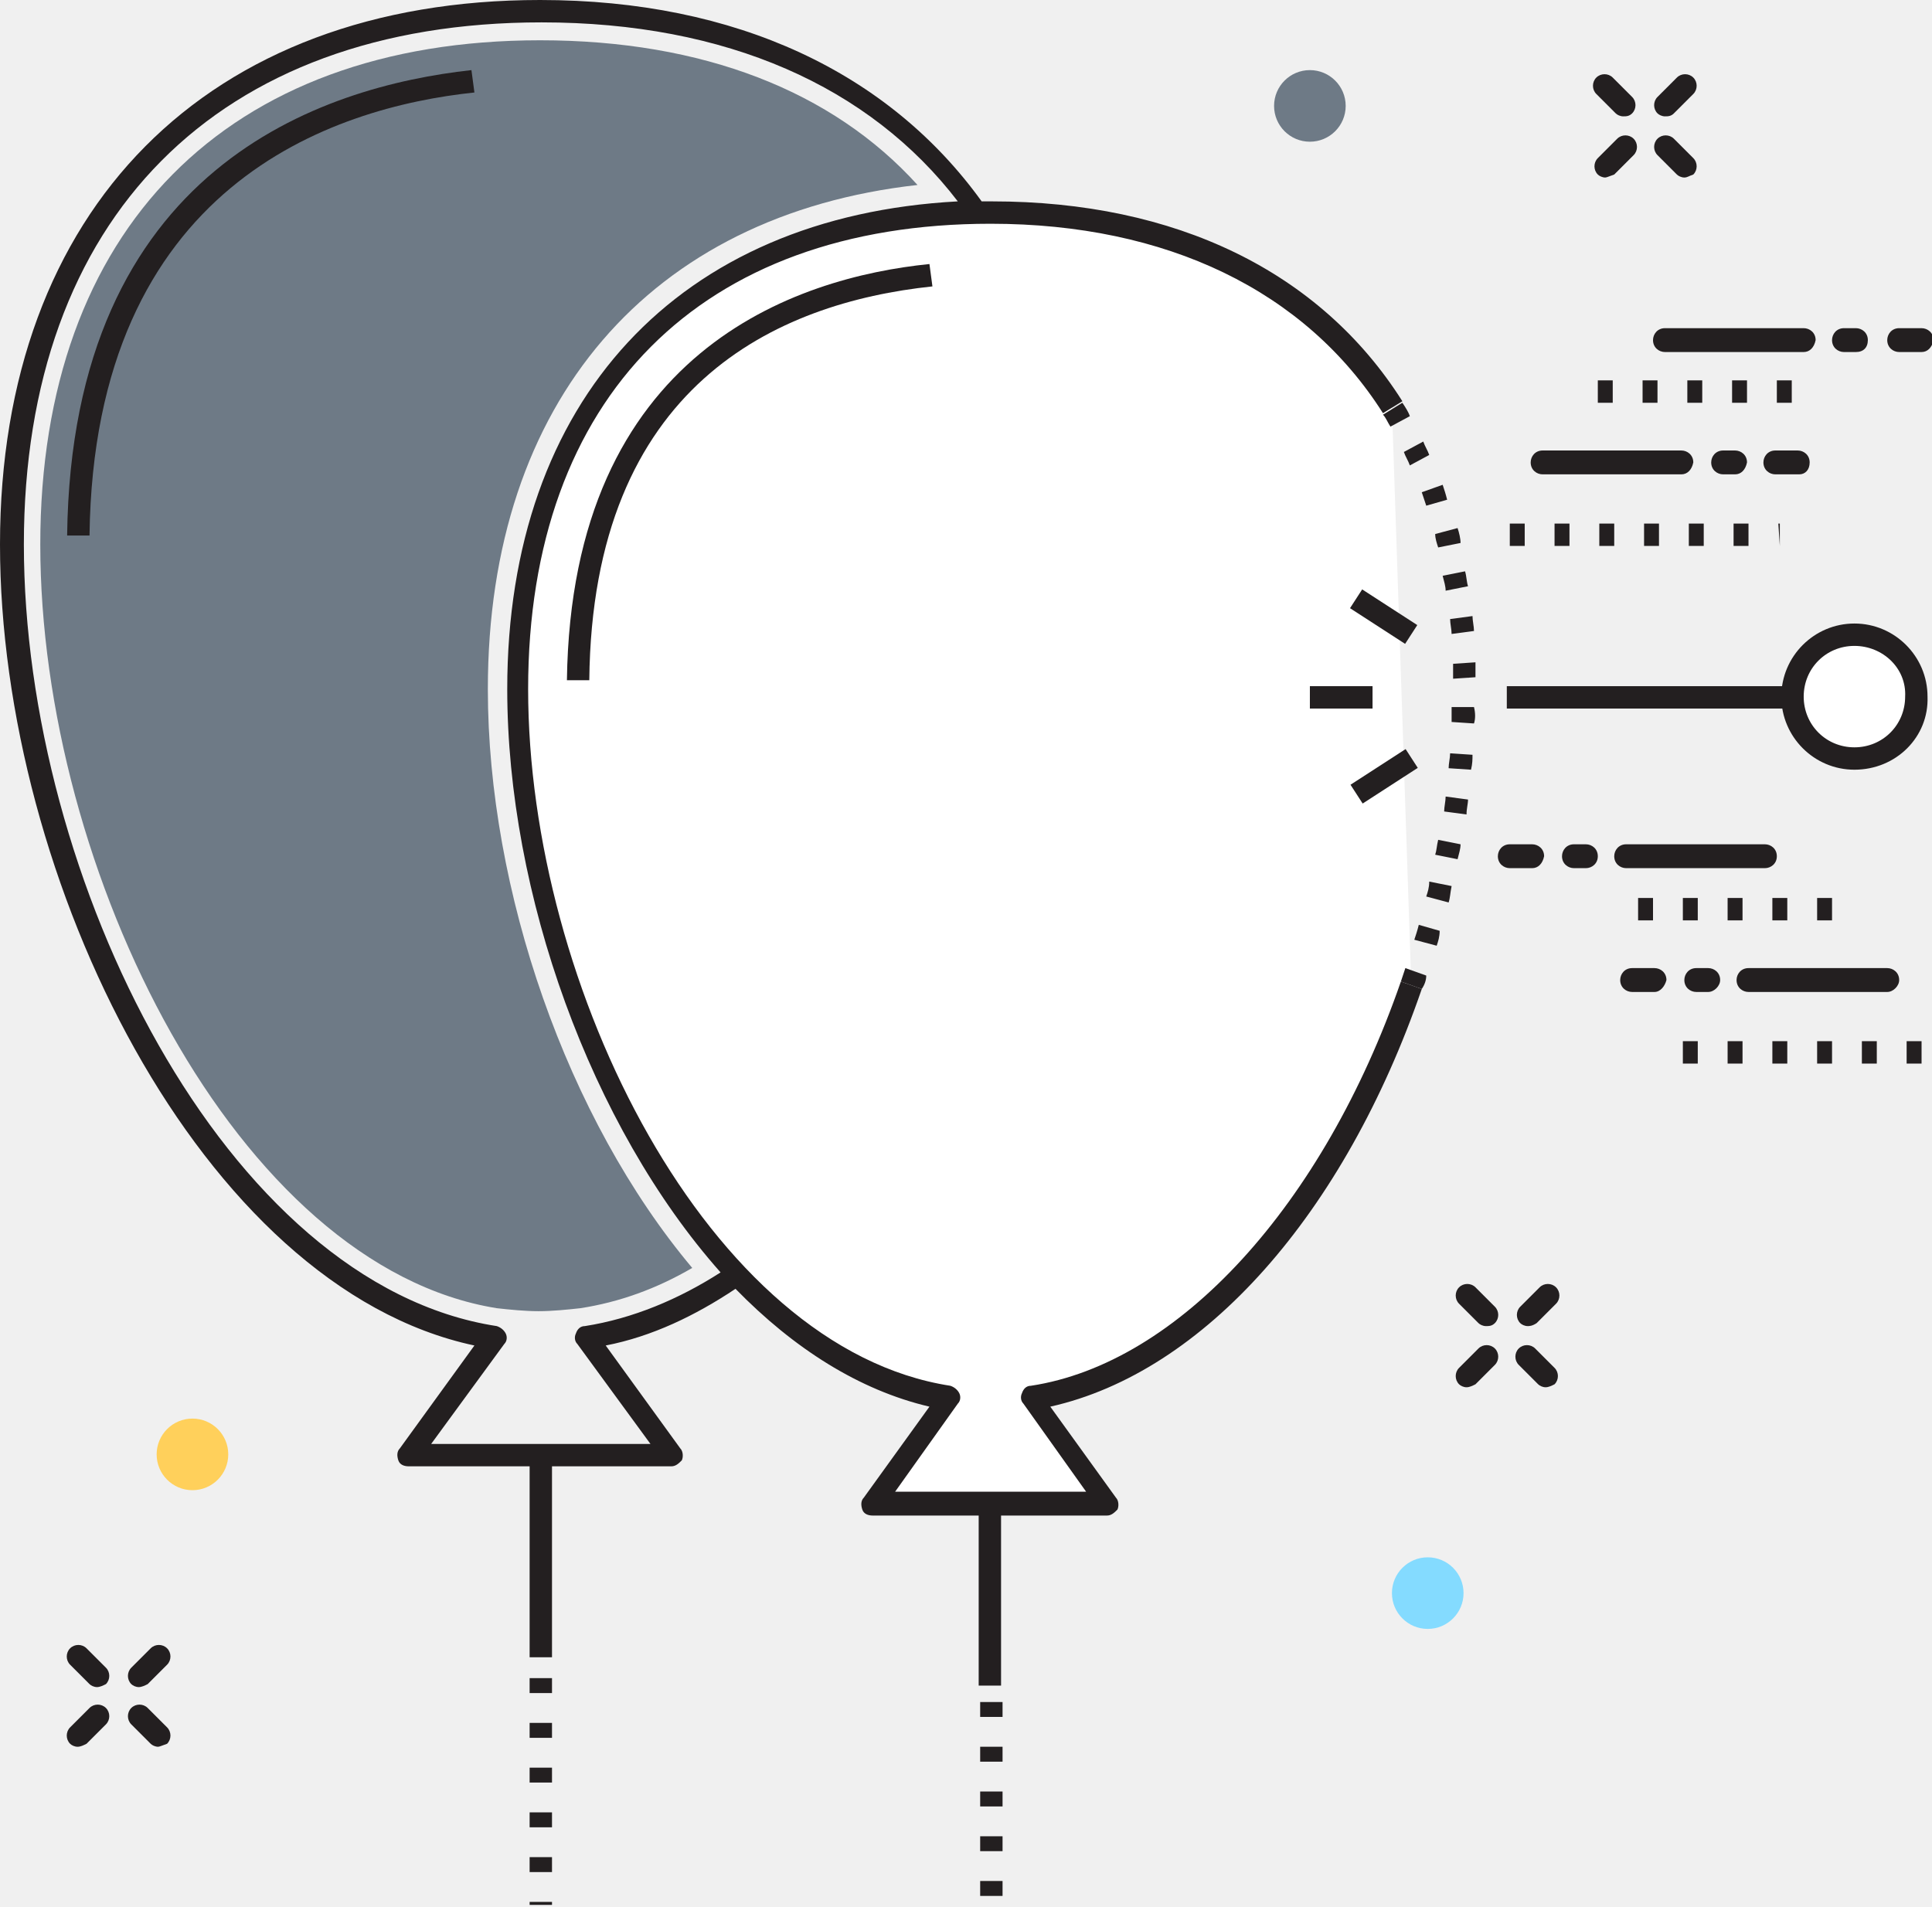
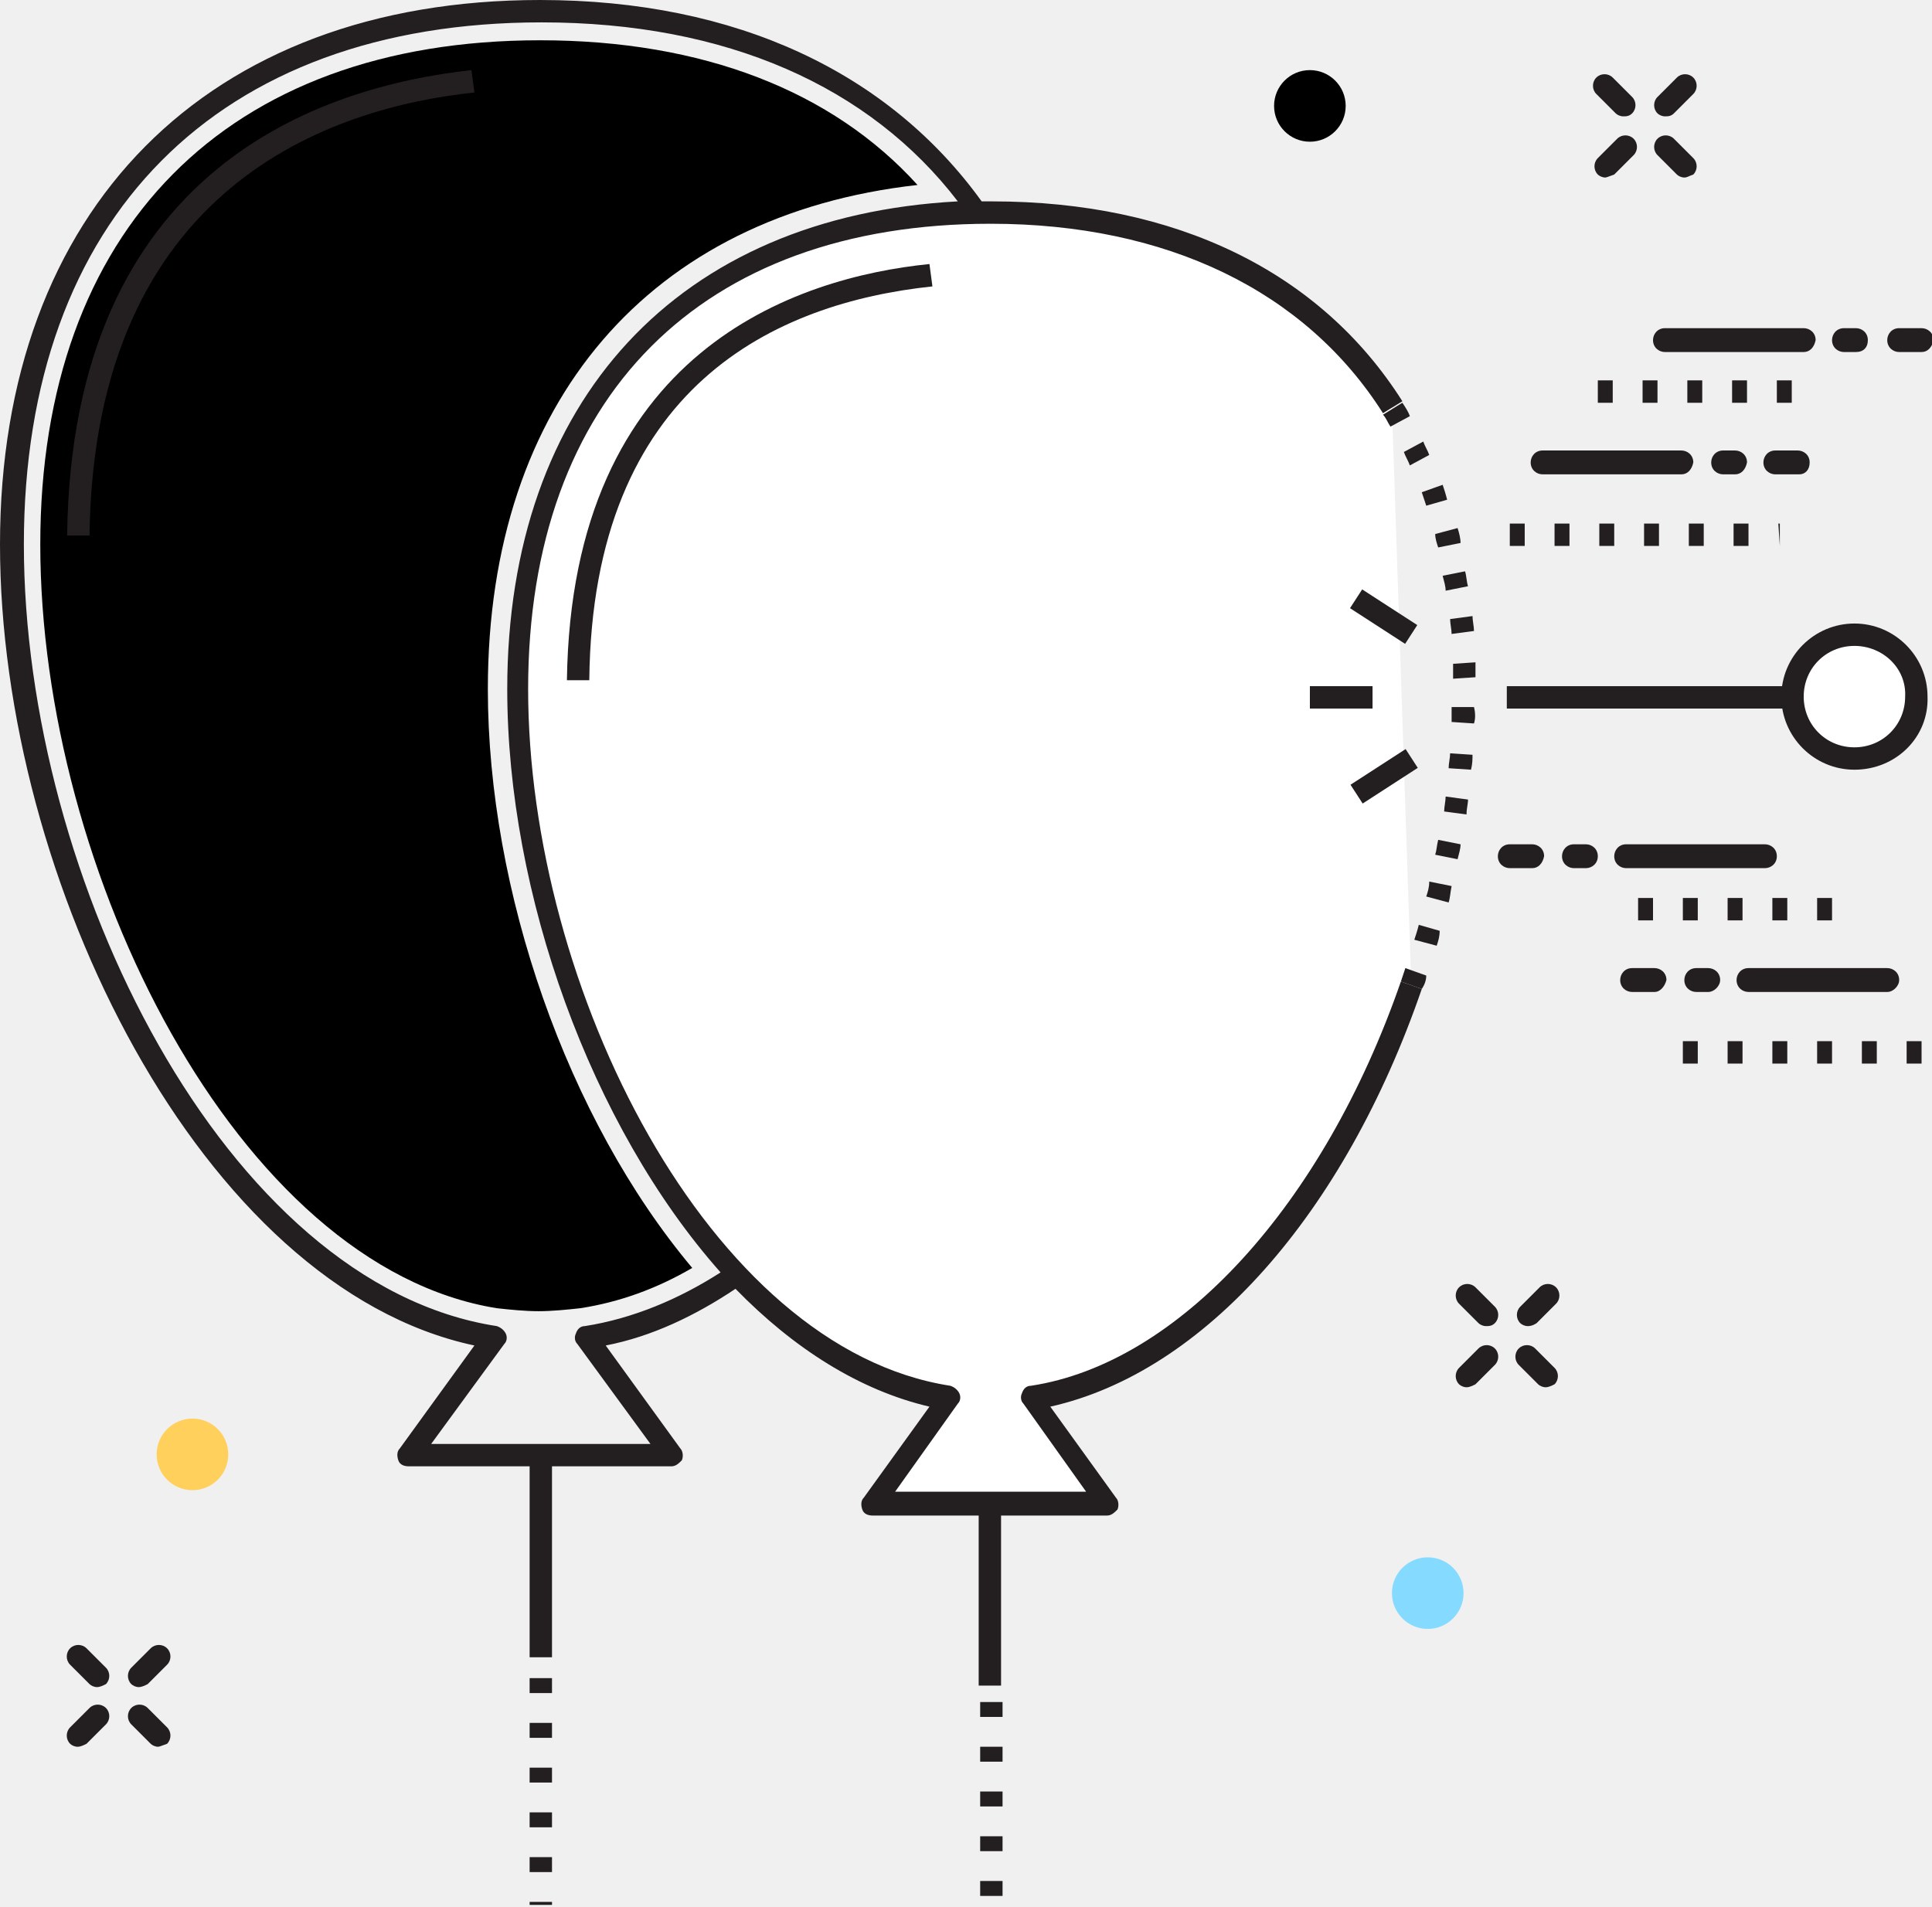
<svg xmlns="http://www.w3.org/2000/svg" version="1.1" id="Layer_1" x="0" y="0" viewBox="0 0 129.5 127.8" xml:space="preserve">
-   <style>.st0{fill:#231f20}.st2{fill:#6e7a86}.st4{fill:#fff}</style>
-   <path class="st0" d="M111.6 7.8c-.2 0-.4-.1-.5-.2-.3-.3-.3-.8 0-1.1l1.3-1.3c.3-.3.8-.3 1.1 0 .3.3.3.8 0 1.1l-1.3 1.3c-.2.2-.4.2-.6.2zM107.6 11.9c-.2 0-.4-.1-.5-.2-.3-.3-.3-.8 0-1.1l1.3-1.3c.3-.3.8-.3 1.1 0 .3.3.3.8 0 1.1l-1.3 1.3c-.3.1-.5.2-.6.2zM112.9 11.9c-.2 0-.4-.1-.5-.2l-1.3-1.3c-.3-.3-.3-.8 0-1.1.3-.3.8-.3 1.1 0l1.3 1.3c.3.3.3.8 0 1.1-.3.1-.4.2-.6.2zM108.8 7.8c-.2 0-.4-.1-.5-.2L107 6.3c-.3-.3-.3-.8 0-1.1.3-.3.8-.3 1.1 0l1.3 1.3c.3.3.3.8 0 1.1-.2.2-.4.2-.6.2zM9.3 113.1c-.2 0-.4-.1-.5-.2-.3-.3-.3-.8 0-1.1l1.3-1.3c.3-.3.8-.3 1.1 0s.3.8 0 1.1l-1.3 1.3c-.2.1-.4.2-.6.2zM5.2 117.1c-.2 0-.4-.1-.5-.2-.3-.3-.3-.8 0-1.1l1.3-1.3c.3-.3.8-.3 1.1 0 .3.3.3.8 0 1.1l-1.3 1.3c-.2.1-.4.2-.6.2zM10.6 117.1c-.2 0-.4-.1-.5-.2l-1.3-1.3c-.3-.3-.3-.8 0-1.1.3-.3.8-.3 1.1 0l1.3 1.3c.3.3.3.8 0 1.1-.3.1-.5.2-.6.2zM6.5 113.1c-.2 0-.4-.1-.5-.2l-1.3-1.3c-.3-.3-.3-.8 0-1.1.3-.3.8-.3 1.1 0l1.3 1.3c.3.3.3.8 0 1.1-.2.1-.4.2-.6.2zM102.4 88.9c-.2 0-.4-.1-.5-.2-.3-.3-.3-.8 0-1.1l1.3-1.3c.3-.3.8-.3 1.1 0 .3.3.3.8 0 1.1l-1.3 1.3c-.3.2-.5.2-.6.2zM98.3 93c-.2 0-.4-.1-.5-.2-.3-.3-.3-.8 0-1.1l1.3-1.3c.3-.3.8-.3 1.1 0 .3.3.3.8 0 1.1l-1.3 1.3c-.2.1-.4.2-.6.2zM103.6 93c-.2 0-.4-.1-.5-.2l-1.3-1.3c-.3-.3-.3-.8 0-1.1.3-.3.8-.3 1.1 0l1.3 1.3c.3.3.3.8 0 1.1-.2.1-.4.2-.6.2zM99.6 88.9c-.2 0-.4-.1-.5-.2l-1.3-1.3c-.3-.3-.3-.8 0-1.1.3-.3.8-.3 1.1 0l1.3 1.3c.3.3.3.8 0 1.1-.2.2-.4.2-.6.2zM119.3 36.6l-.1-1.5h.1v1.5zm-2.1 0h-1v-1.5h1v1.5zm-3 0h-1v-1.5h1v1.5zm-3 0h-1v-1.5h1v1.5zm-3 0h-1v-1.5h1v1.5zm-3 0h-1v-1.5h1v1.5zm-3 0h-1v-1.5h1v1.5zM120.1 27h-1v-1.5h1V27zm-3 0h-1v-1.5h1V27zm-3 0h-1v-1.5h1V27zm-3 0h-1v-1.5h1V27zm-3 0h-1v-1.5h1V27zM120.6 31.8H119c-.4 0-.8-.3-.8-.8 0-.4.3-.8.8-.8h1.5c.4 0 .8.3.8.8s-.3.8-.7.8zM116.3 31.8h-.8c-.4 0-.8-.3-.8-.8 0-.4.3-.8.8-.8h.8c.4 0 .8.3.8.8-.1.5-.4.8-.8.8zM112.7 31.8h-9.3c-.4 0-.8-.3-.8-.8 0-.4.3-.8.8-.8h9.3c.4 0 .8.3.8.8-.1.5-.4.8-.8.8zM128.8 23.6h-1.5c-.4 0-.8-.3-.8-.8 0-.4.3-.8.8-.8h1.5c.4 0 .8.3.8.8-.1.5-.4.8-.8.8zM124.4 23.6h-.8c-.4 0-.8-.3-.8-.8 0-.4.3-.8.8-.8h.8c.4 0 .8.3.8.8s-.3.8-.8.8zM120.9 23.6h-9.3c-.4 0-.8-.3-.8-.8 0-.4.3-.8.8-.8h9.3c.4 0 .8.3.8.8-.1.5-.4.8-.8.8zM128.8 71.3h-1v-1.5h1v1.5zm-3 0h-1v-1.5h1v1.5zm-3 0h-1v-1.5h1v1.5zm-3 0h-1v-1.5h1v1.5zm-3 0h-1v-1.5h1v1.5zm-3 0h-1v-1.5h1v1.5zm-3 0l-.1-1.5.1 1.5zM122.8 61.7h-1v-1.5h1v1.5zm-3 0h-1v-1.5h1v1.5zm-3 0h-1v-1.5h1v1.5zm-3 0h-1v-1.5h1v1.5zm-3 0h-1v-1.5h1v1.5zM110.9 66.5h-1.5c-.4 0-.8-.3-.8-.8 0-.4.3-.8.8-.8h1.5c.4 0 .8.3.8.8-.1.4-.4.8-.8.8zM114.5 66.5h-.8c-.4 0-.8-.3-.8-.8 0-.4.3-.8.8-.8h.8c.4 0 .8.3.8.8 0 .4-.4.8-.8.8zM126.5 66.5h-9.3c-.4 0-.8-.3-.8-.8 0-.4.3-.8.8-.8h9.3c.4 0 .8.3.8.8 0 .4-.4.8-.8.8zM102.7 58.2h-1.5c-.4 0-.8-.3-.8-.8 0-.4.3-.8.8-.8h1.5c.4 0 .8.3.8.8-.1.5-.4.8-.8.8zM106.3 58.2h-.8c-.4 0-.8-.3-.8-.8 0-.4.3-.8.8-.8h.8c.4 0 .8.3.8.8s-.4.8-.8.8zM118.3 58.2H109c-.4 0-.8-.3-.8-.8 0-.4.3-.8.8-.8h9.3c.4 0 .8.3.8.8s-.4.8-.8.8z" />
+   <style>.st0{fill:#231f20}.st2{fill:#7f8f9}.st4{fill:#fff}</style>
+   <path class="st0" d="M111.6 7.8c-.2 0-.4-.1-.5-.2-.3-.3-.3-.8 0-1.1l1.3-1.3c.3-.3.8-.3 1.1 0 .3.3.3.8 0 1.1l-1.3 1.3c-.2.2-.4.2-.6.2zm-4 4.1c-.2 0-.4-.1-.5-.2-.3-.3-.3-.8 0-1.1l1.3-1.3c.3-.3.8-.3 1.1 0 .3.3.3.8 0 1.1l-1.3 1.3c-.3.1-.5.2-.6.2zm5.3 0c-.2 0-.4-.1-.5-.2l-1.3-1.3c-.3-.3-.3-.8 0-1.1.3-.3.8-.3 1.1 0l1.3 1.3c.3.3.3.8 0 1.1-.3.1-.4.2-.6.2zm-4.1-4.1c-.2 0-.4-.1-.5-.2L107 6.3c-.3-.3-.3-.8 0-1.1.3-.3.8-.3 1.1 0l1.3 1.3c.3.3.3.8 0 1.1-.2.2-.4.2-.6.2zM9.3 113.1c-.2 0-.4-.1-.5-.2-.3-.3-.3-.8 0-1.1l1.3-1.3c.3-.3.8-.3 1.1 0s.3.8 0 1.1l-1.3 1.3c-.2.1-.4.2-.6.2zm-4.1 4c-.2 0-.4-.1-.5-.2-.3-.3-.3-.8 0-1.1l1.3-1.3c.3-.3.8-.3 1.1 0 .3.3.3.8 0 1.1l-1.3 1.3c-.2.1-.4.2-.6.2zm5.4 0c-.2 0-.4-.1-.5-.2l-1.3-1.3c-.3-.3-.3-.8 0-1.1.3-.3.8-.3 1.1 0l1.3 1.3c.3.3.3.8 0 1.1-.3.1-.5.2-.6.2zm-4.1-4c-.2 0-.4-.1-.5-.2l-1.3-1.3c-.3-.3-.3-.8 0-1.1.3-.3.8-.3 1.1 0l1.3 1.3c.3.3.3.8 0 1.1-.2.1-.4.2-.6.2zm95.9-24.2c-.2 0-.4-.1-.5-.2-.3-.3-.3-.8 0-1.1l1.3-1.3c.3-.3.8-.3 1.1 0 .3.3.3.8 0 1.1l-1.3 1.3c-.3.2-.5.2-.6.2zM98.3 93c-.2 0-.4-.1-.5-.2-.3-.3-.3-.8 0-1.1l1.3-1.3c.3-.3.8-.3 1.1 0 .3.3.3.8 0 1.1l-1.3 1.3c-.2.1-.4.2-.6.2zm5.3 0c-.2 0-.4-.1-.5-.2l-1.3-1.3c-.3-.3-.3-.8 0-1.1.3-.3.8-.3 1.1 0l1.3 1.3c.3.3.3.8 0 1.1-.2.1-.4.2-.6.2zm-4-4.1c-.2 0-.4-.1-.5-.2l-1.3-1.3c-.3-.3-.3-.8 0-1.1.3-.3.8-.3 1.1 0l1.3 1.3c.3.3.3.8 0 1.1-.2.2-.4.2-.6.2zm19.7-52.3l-.1-1.5h.1v1.5zm-2.1 0h-1v-1.5h1v1.5zm-3 0h-1v-1.5h1v1.5zm-3 0h-1v-1.5h1v1.5zm-3 0h-1v-1.5h1v1.5zm-3 0h-1v-1.5h1v1.5zm-3 0h-1v-1.5h1v1.5zm17.9-9.6h-1v-1.5h1V27zm-3 0h-1v-1.5h1V27zm-3 0h-1v-1.5h1V27zm-3 0h-1v-1.5h1V27zm-3 0h-1v-1.5h1V27zm12.5 4.8H119c-.4 0-.8-.3-.8-.8 0-.4.3-.8.8-.8h1.5c.4 0 .8.3.8.8s-.3.8-.7.8zm-4.3 0h-.8c-.4 0-.8-.3-.8-.8 0-.4.3-.8.8-.8h.8c.4 0 .8.3.8.8-.1.5-.4.8-.8.8zm-3.6 0h-9.3c-.4 0-.8-.3-.8-.8 0-.4.3-.8.8-.8h9.3c.4 0 .8.3.8.8-.1.5-.4.8-.8.8zm16.1-8.2h-1.5c-.4 0-.8-.3-.8-.8 0-.4.3-.8.8-.8h1.5c.4 0 .8.3.8.8-.1.5-.4.8-.8.8zm-4.4 0h-.8c-.4 0-.8-.3-.8-.8 0-.4.3-.8.8-.8h.8c.4 0 .8.3.8.8s-.3.8-.8.8zm-3.5 0h-9.3c-.4 0-.8-.3-.8-.8 0-.4.3-.8.8-.8h9.3c.4 0 .8.3.8.8-.1.5-.4.8-.8.8zm7.9 47.7h-1v-1.5h1v1.5zm-3 0h-1v-1.5h1v1.5zm-3 0h-1v-1.5h1v1.5zm-3 0h-1v-1.5h1v1.5zm-3 0h-1v-1.5h1v1.5zm-3 0h-1v-1.5h1v1.5zm-3 0l-.1-1.5.1 1.5zm12-9.6h-1v-1.5h1v1.5zm-3 0h-1v-1.5h1v1.5zm-3 0h-1v-1.5h1v1.5zm-3 0h-1v-1.5h1v1.5zm-3 0h-1v-1.5h1v1.5zm.1 4.8h-1.5c-.4 0-.8-.3-.8-.8 0-.4.3-.8.8-.8h1.5c.4 0 .8.3.8.8-.1.4-.4.8-.8.8zm3.6 0h-.8c-.4 0-.8-.3-.8-.8 0-.4.3-.8.8-.8h.8c.4 0 .8.3.8.8 0 .4-.4.8-.8.8zm12 0h-9.3c-.4 0-.8-.3-.8-.8 0-.4.3-.8.8-.8h9.3c.4 0 .8.3.8.8 0 .4-.4.8-.8.8zm-23.8-8.3h-1.5c-.4 0-.8-.3-.8-.8 0-.4.3-.8.8-.8h1.5c.4 0 .8.3.8.8-.1.5-.4.8-.8.8zm3.6 0h-.8c-.4 0-.8-.3-.8-.8 0-.4.3-.8.8-.8h.8c.4 0 .8.3.8.8s-.4.8-.8.8zm12 0H109c-.4 0-.8-.3-.8-.8 0-.4.3-.8.8-.8h9.3c.4 0 .8.3.8.8s-.4.8-.8.8z" />
  <circle cx="95.7" cy="106.8" r="2.4" fill="#84dbff" />
  <circle class="st2" cx="87.8" cy="7.1" r="2.4" />
  <circle cx="12.9" cy="97.5" r="2.4" fill="#ffd05b" />
  <path class="st2" d="M32.7 46.2C32.7 59.7 38 75 46.4 85c-2.4 1.4-4.9 2.3-7.5 2.7-.9.1-1.9.2-2.8.2s-1.9-.1-2.8-.2C15.9 84.9 2.7 58.4 2.7 36.5c0-21.1 12.5-33.8 33.5-33.8 10.9 0 19.6 3.4 25.3 9.7-17.9 2-28.8 14.5-28.8 33.8z" />
  <path class="st0" d="M6 35.9H4.5C4.8 11.2 21.6 5.8 31.6 4.7l.2 1.5C22.3 7.2 6.3 12.4 6 35.9z" />
  <path class="st4" d="M93.3 27.3c-5.6-8.9-15.6-13.1-26.9-13.1-17.5 0-31.7 10-31.7 32 0 20.8 12.7 45 28.9 47.5l-5.1 7.1h15.7l-5.1-7.1C80.3 92 89.8 80.1 94.6 66.1" />
-   <path class="st0" d="M95.3 66.3l-1.4-.5.3-.9 1.4.5c0 .3-.1.6-.3.9zm1-2.9l-1.5-.4c.1-.3.2-.6.3-1l1.4.4c0 .4-.1.7-.2 1zm.8-2.9l-1.5-.4c.1-.3.2-.6.2-1l1.5.3c-.1.5-.1.8-.2 1.1zm.6-2.9l-1.5-.3c.1-.3.1-.6.2-1l1.5.3c0 .3-.1.6-.2 1zm.6-3l-1.5-.2c0-.3.1-.7.1-1l1.5.2c0 .3-.1.6-.1 1zm.3-3l-1.5-.1c0-.3.1-.7.1-1l1.5.1c0 .3 0 .6-.1 1zm.2-3.1l-1.5-.1v-1h1.5c.1.4.1.8 0 1.1zm-1.4-3v-1l1.5-.1v1l-1.5.1zm-.1-3c0-.3-.1-.7-.1-1l1.5-.2c0 .3.1.7.1 1l-1.5.2zm-.4-2.9c0-.3-.1-.6-.2-1l1.5-.3c.1.3.1.7.2 1l-1.5.3zm-.5-2.9c-.1-.3-.2-.6-.2-.9l1.5-.4c.1.3.2.7.2 1l-1.5.3zm-.8-2.8l-.3-.9 1.4-.5c.1.3.2.6.3 1l-1.4.4zm-1.1-2.7c-.1-.3-.3-.6-.4-.9l1.3-.7c.1.3.3.6.4.9l-1.3.7zm-1.3-2.6c-.2-.3-.3-.6-.5-.8L94 27c.2.3.4.6.5.9l-1.3.7zM39.5 45.6H38c.3-22.1 15.4-27 24.3-27.9l.2 1.5c-10.4 1.1-22.8 6.6-23 26.4zM35.5 112.5H37v1h-1.5zM35.5 124.5H37v1h-1.5zM35.5 115.5H37v1h-1.5zM35.5 121.5H37v1h-1.5zM35.5 118.5H37v1h-1.5zM35.5 127.5H37v.2h-1.5z" />
-   <path class="st0" d="M95.3 66.3l-1.4-.5c-5.2 15-14.9 25.6-24.8 27.1-.3 0-.5.2-.6.5-.1.2-.1.5.1.7l4.2 5.9H60l4.2-5.9c.2-.2.2-.5.1-.7-.1-.2-.3-.4-.6-.5-16.2-2.5-28.3-26.7-28.3-46.7C35.4 26.6 47 15 66.4 15c11.8 0 21.1 4.5 26.3 12.7l1.3-.8c-5.5-8.7-15.2-13.4-27.5-13.4h-.7C59.6 4.9 49.4 0 36.2 0 13.9 0 0 14 0 36.5s13.5 49.8 31.8 53.7l-5 6.9c-.2.2-.2.5-.1.8.1.3.4.4.7.4h8.1v12.8H37V98.3h8c.3 0 .5-.2.7-.4.1-.2.1-.6-.1-.8l-5-6.9c3.1-.6 6-2 8.7-3.8 3.9 4 8.3 6.8 13 7.9l-4.4 6.1c-.2.2-.2.5-.1.8.1.3.4.4.7.4h7.1V113h1.5v-11.4h7.1c.3 0 .5-.2.7-.4.1-.2.1-.6-.1-.8l-4.4-6.1c10.3-2.3 19.7-12.9 24.9-28zM39.2 88.9c-.3 0-.5.2-.6.5-.1.2-.1.5.1.7l4.9 6.7H28.9l4.9-6.7c.2-.2.2-.5.1-.7-.1-.2-.3-.4-.6-.5-18.2-2.8-31.7-30-31.7-52.4 0-21.9 13-35 34.7-35 12.4 0 22 4.3 27.9 12C45.5 14.5 34 26.8 34 46.2c0 13.7 5.6 29.3 14.3 39.1-2.8 1.8-5.9 3.1-9.1 3.6zM65.7 120.1h1.5v1h-1.5zM65.7 126.1h1.5v1h-1.5zM65.7 123.1h1.5v1h-1.5zM65.7 117.1h1.5v1h-1.5zM65.7 114.1h1.5v1h-1.5z" />
+   <path class="st0" d="M95.3 66.3l-1.4-.5.3-.9 1.4.5c0 .3-.1.6-.3.9zm1-2.9l-1.5-.4c.1-.3.2-.6.3-1l1.4.4c0 .4-.1.7-.2 1zm.8-2.9l-1.5-.4c.1-.3.2-.6.2-1l1.5.3c-.1.5-.1.8-.2 1.1zm.6-2.9l-1.5-.3c.1-.3.1-.6.2-1l1.5.3c0 .3-.1.6-.2 1zm.6-3l-1.5-.2c0-.3.1-.7.1-1l1.5.2c0 .3-.1.6-.1 1zm.3-3l-1.5-.1c0-.3.1-.7.1-1l1.5.1c0 .3 0 .6-.1 1zm.2-3.1l-1.5-.1v-1h1.5c.1.4.1.8 0 1.1zm-1.4-3v-1l1.5-.1v1l-1.5.1zm-.1-3c0-.3-.1-.7-.1-1l1.5-.2c0 .3.1.7.1 1l-1.5.2zm-.4-2.9c0-.3-.1-.6-.2-1l1.5-.3c.1.3.1.7.2 1l-1.5.3zm-.5-2.9c-.1-.3-.2-.6-.2-.9l1.5-.4c.1.3.2.7.2 1l-1.5.3zm-.8-2.8l-.3-.9 1.4-.5c.1.3.2.6.3 1l-1.4.4zm-1.1-2.7c-.1-.3-.3-.6-.4-.9l1.3-.7c.1.3.3.6.4.9l-1.3.7zm-1.3-2.6c-.2-.3-.3-.6-.5-.8L94 27c.2.3.4.6.5.9l-1.3.7zm-53.7 17H38c.3-22.1 15.4-27 24.3-27.9l.2 1.5c-10.4 1.1-22.8 6.6-23 26.4zm-4 66.9H37v1h-1.5zm0 12H37v1h-1.5zm0-9H37v1h-1.5zm0 6H37v1h-1.5zm0-3H37v1h-1.5zm0 9H37v.2h-1.5z" />
+   <path class="st0" d="M95.3 66.3l-1.4-.5c-5.2 15-14.9 25.6-24.8 27.1-.3 0-.5.2-.6.5-.1.2-.1.5.1.7l4.2 5.9H60l4.2-5.9c.2-.2.2-.5.1-.7-.1-.2-.3-.4-.6-.5-16.2-2.5-28.3-26.7-28.3-46.7C35.4 26.6 47 15 66.4 15c11.8 0 21.1 4.5 26.3 12.7l1.3-.8c-5.5-8.7-15.2-13.4-27.5-13.4h-.7C59.6 4.9 49.4 0 36.2 0 13.9 0 0 14 0 36.5s13.5 49.8 31.8 53.7l-5 6.9c-.2.2-.2.5-.1.8.1.3.4.4.7.4h8.1v12.8H37V98.3h8c.3 0 .5-.2.7-.4.1-.2.1-.6-.1-.8l-5-6.9c3.1-.6 6-2 8.7-3.8 3.9 4 8.3 6.8 13 7.9l-4.4 6.1c-.2.2-.2.5-.1.8.1.3.4.4.7.4h7.1V113h1.5v-11.4h7.1c.3 0 .5-.2.7-.4.1-.2.1-.6-.1-.8l-4.4-6.1c10.3-2.3 19.7-12.9 24.9-28zM39.2 88.9c-.3 0-.5.2-.6.5-.1.2-.1.5.1.7l4.9 6.7H28.9l4.9-6.7c.2-.2.2-.5.1-.7-.1-.2-.3-.4-.6-.5-18.2-2.8-31.7-30-31.7-52.4 0-21.9 13-35 34.7-35 12.4 0 22 4.3 27.9 12C45.5 14.5 34 26.8 34 46.2c0 13.7 5.6 29.3 14.3 39.1-2.8 1.8-5.9 3.1-9.1 3.6zm26.5 31.2h1.5v1h-1.5zm0 6h1.5v1h-1.5zm0-3h1.5v1h-1.5zm0-6h1.5v1h-1.5zm0-3h1.5v1h-1.5z" />
  <path class="st4" d="M101 46.7h19.2" />
  <path class="st0" d="M101 46h19.2v1.5H101z" />
  <circle class="st4" cx="124.3" cy="46.7" r="4.2" />
  <path class="st0" d="M124.3 51.6c-2.7 0-4.9-2.2-4.9-4.9s2.2-4.9 4.9-4.9 4.9 2.2 4.9 4.9c.1 2.7-2.1 4.9-4.9 4.9zm0-8.3c-1.9 0-3.4 1.5-3.4 3.4s1.5 3.4 3.4 3.4 3.4-1.5 3.4-3.4c.1-1.9-1.5-3.4-3.4-3.4z" />
  <path class="st4" d="M94.6 42.5l-3.7-2.4" />
  <path transform="rotate(-57.078 92.782 41.324)" class="st0" d="M92 39.1h1.5v4.4H92z" />
  <path class="st4" d="M90.9 53.3l3.7-2.4" />
  <path transform="rotate(-32.913 92.776 52.085)" class="st0" d="M90.6 51.3H95v1.5h-4.4z" />
  <path class="st4" d="M92 46.7h-4.2" />
  <path class="st0" d="M87.8 46H92v1.5h-4.2z" />
</svg>
